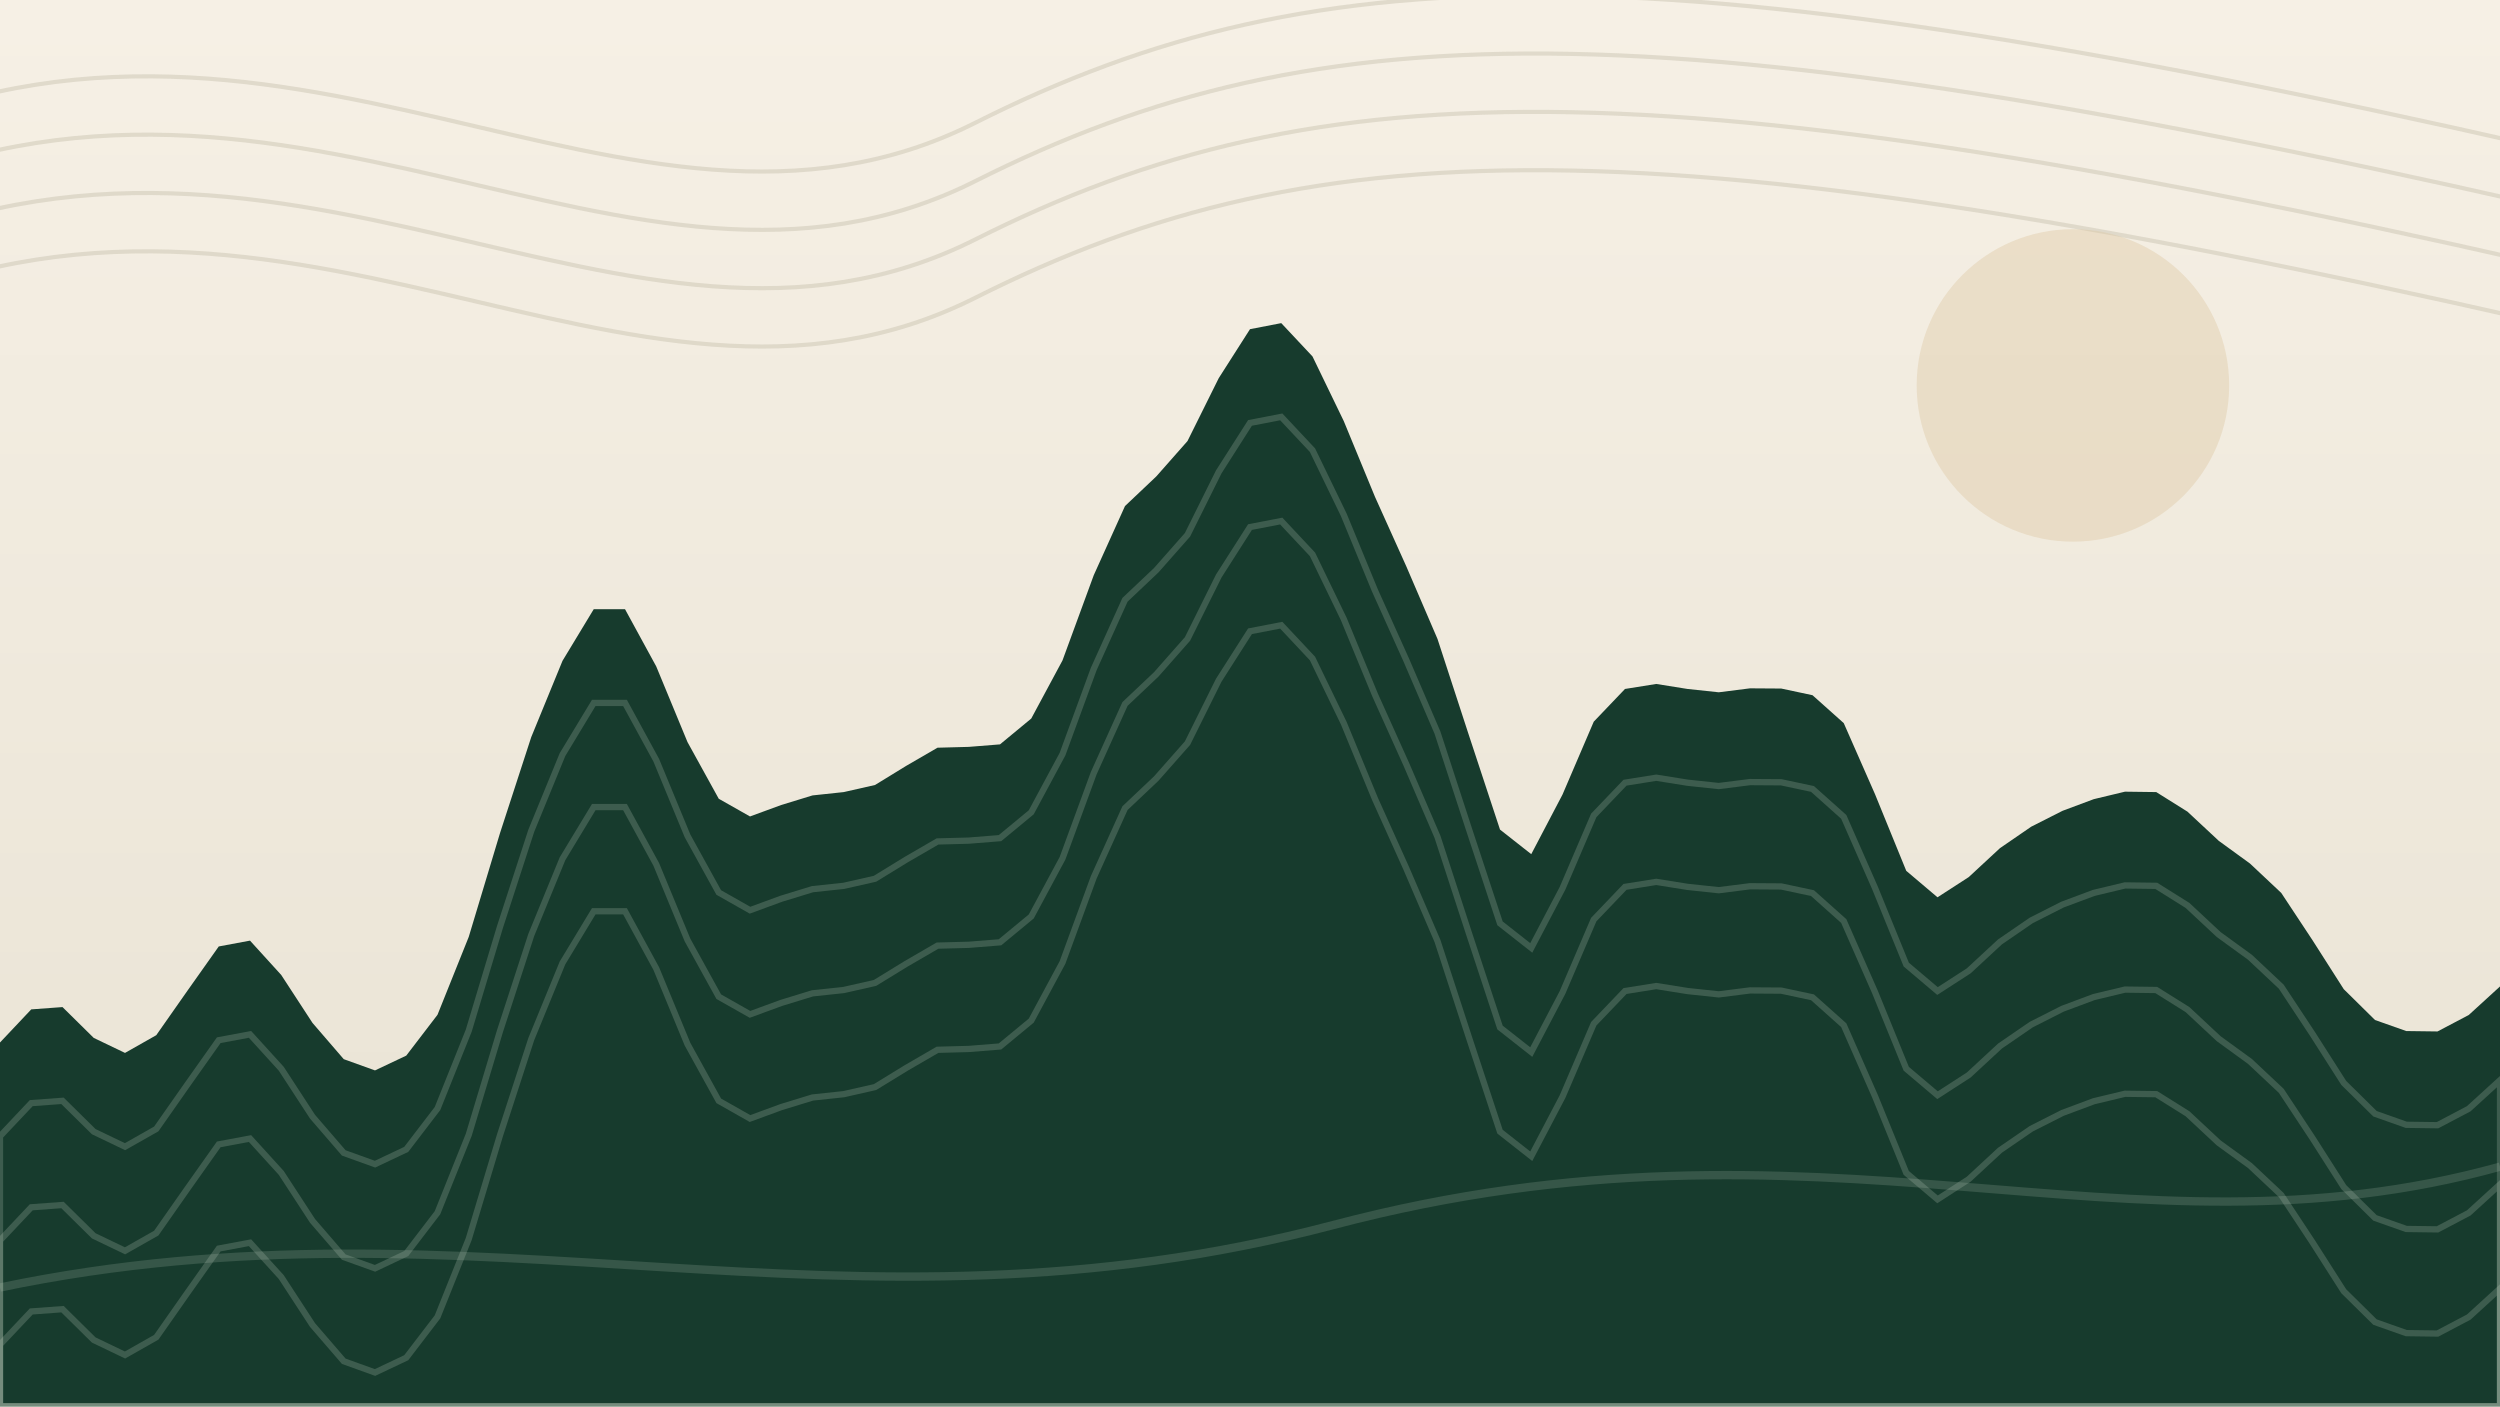
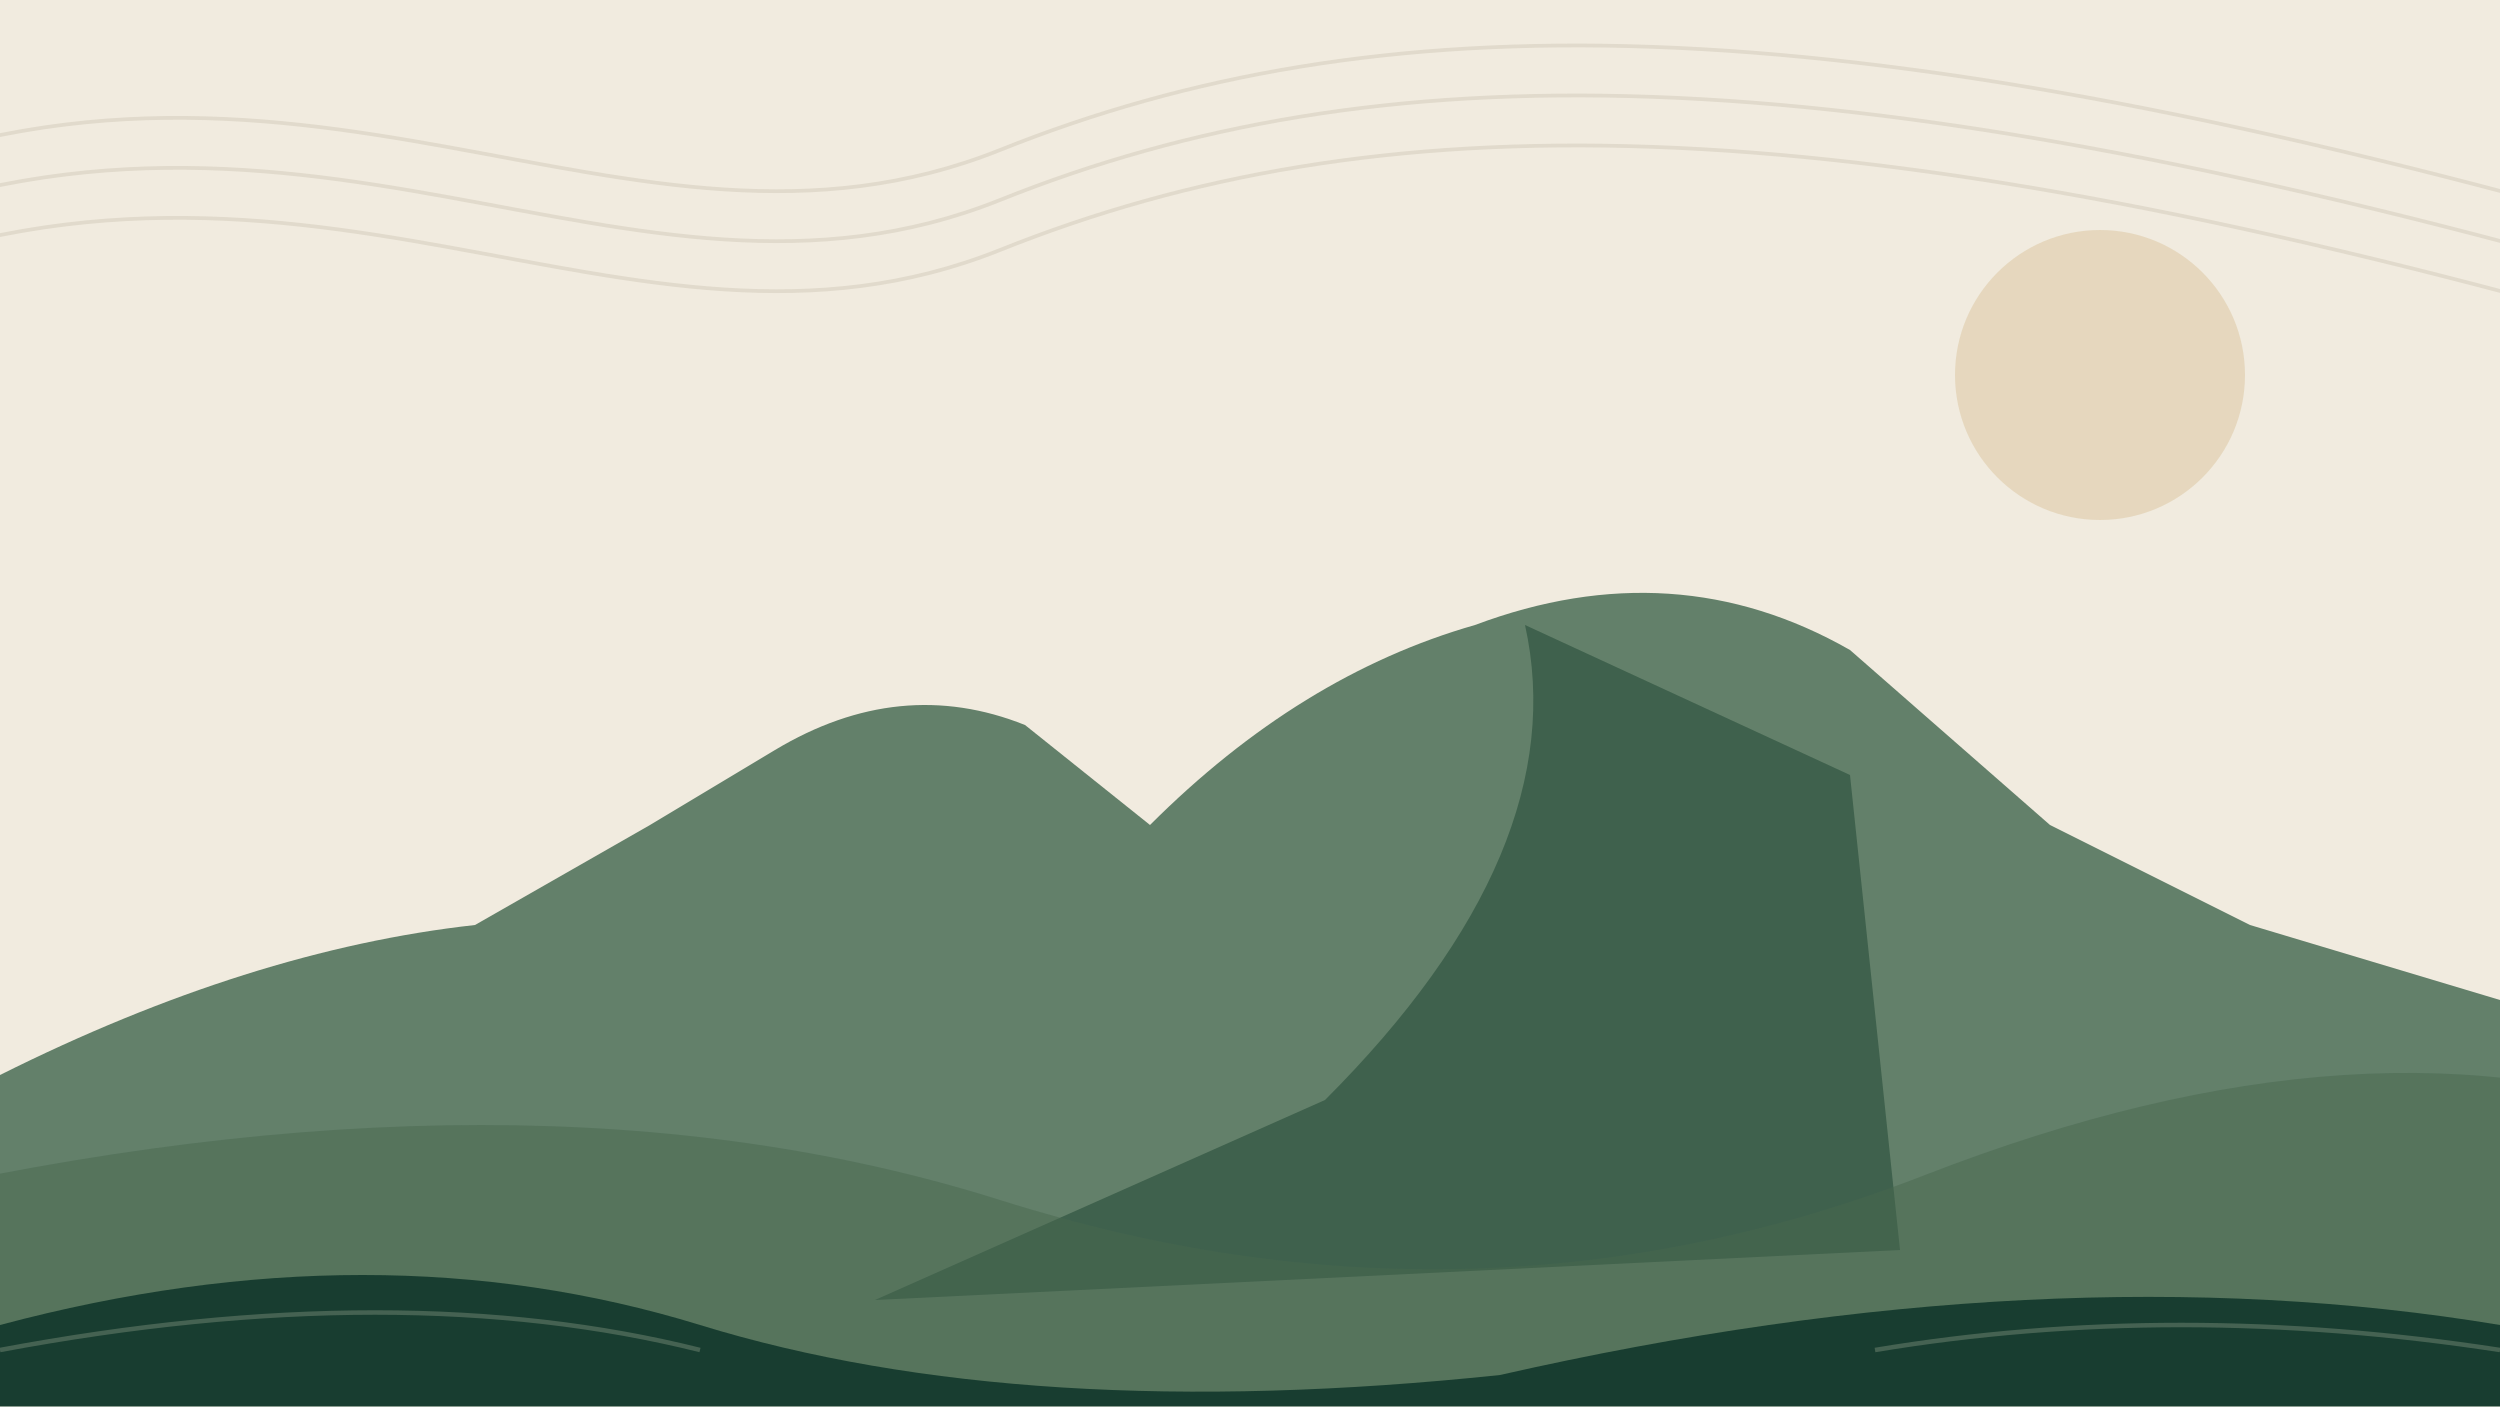
<svg xmlns="http://www.w3.org/2000/svg" viewBox="0 0 1200 675" role="img" aria-labelledby="title desc">
-   <defs>
-     <linearGradient id="paper" x2="0" y2="1">
-       <stop stop-color="#f6f0e5" />
-       <stop offset="1" stop-color="#e8e2d3" />
-     </linearGradient>
-     <clipPath id="ridge">
-       <path d="M 0 500.4 L 0.0 500.4 L 15.0 484.5 L 30.0 483.4 L 45.0 498.2 L 60.0 505.4 L 75.0 496.9 L 90.0 475.5 L 105.0 454.3 L 120.0 451.5 L 135.0 468.0 L 150.0 491.0 L 165.0 508.4 L 180.0 513.8 L 195.0 506.7 L 210.0 487.1 L 225.0 449.7 L 240.0 399.9 L 255.0 353.8 L 270.0 317.2 L 285.0 292.4 L 300.0 292.4 L 315.0 319.9 L 330.0 356.2 L 345.0 383.4 L 360.0 391.9 L 375.0 386.4 L 390.0 381.8 L 405.0 380.2 L 420.0 376.8 L 435.0 367.6 L 450.0 358.9 L 465.0 358.5 L 480.0 357.3 L 495.0 344.9 L 510.0 317.0 L 525.0 276.1 L 540.0 242.9 L 555.0 228.7 L 570.0 211.7 L 585.0 181.5 L 600.0 158.0 L 615.0 155.1 L 630.0 171.1 L 645.0 202.1 L 660.0 238.5 L 675.0 271.8 L 690.0 306.7 L 705.0 352.7 L 720.0 398.2 L 735.0 410.0 L 750.0 381.4 L 765.0 346.4 L 780.0 330.7 L 795.0 328.3 L 810.0 330.7 L 825.0 332.3 L 840.0 330.4 L 855.0 330.5 L 870.0 333.7 L 885.0 347.1 L 900.0 381.2 L 915.0 418.0 L 930.0 430.7 L 945.0 421.0 L 960.0 407.1 L 975.0 396.8 L 990.0 389.2 L 1005.0 383.6 L 1020.0 380.0 L 1035.0 380.2 L 1050.0 389.6 L 1065.0 403.6 L 1080.0 414.5 L 1095.0 428.6 L 1110.0 451.3 L 1125.0 474.8 L 1140.0 489.6 L 1155.0 494.9 L 1170.0 495.1 L 1185.0 487.2 L 1200.0 473.5 L 1200 675 L 0 675 Z" />
-     </clipPath>
-   </defs>
-   <rect width="1200" height="675" fill="url(#paper)" />
-   <g fill="none" stroke="#c9c1af" stroke-opacity=".48" stroke-width="2">
-     <path d="M-80 72 C135 -35 301 143 468 59 S801 -27 1260 80" />
-     <path d="M-80 100 C135 -7 301 171 468 87 S801 1 1260 108" />
-     <path d="M-80 128 C135 21 301 199 468 115 S801 29 1260 136" />
-     <path d="M-80 156 C135 49 301 227 468 143 S801 57 1260 164" />
-   </g>
-   <circle cx="995" cy="185" r="75" fill="#ddc9a4" fill-opacity=".42" />
-   <path d="M 0 560.2 L 0.0 560.2 L 15.0 553.5 L 30.0 553.0 L 45.0 559.2 L 60.0 562.3 L 75.0 558.7 L 90.0 549.7 L 105.0 540.8 L 120.0 539.6 L 135.0 546.6 L 150.0 556.2 L 165.0 563.5 L 180.0 565.8 L 195.0 562.8 L 210.0 554.6 L 225.0 538.9 L 240.0 517.9 L 255.0 498.6 L 270.0 483.2 L 285.0 472.8 L 300.0 472.8 L 315.0 484.4 L 330.0 499.6 L 345.0 511.0 L 360.0 514.6 L 375.0 512.3 L 390.0 510.3 L 405.0 509.7 L 420.0 508.2 L 435.0 504.4 L 450.0 500.8 L 465.0 500.6 L 480.0 500.1 L 495.0 494.8 L 510.0 483.1 L 525.0 466.0 L 540.0 452.0 L 555.0 446.1 L 570.0 438.9 L 585.0 426.2 L 600.0 416.4 L 615.0 415.1 L 630.0 421.9 L 645.0 434.9 L 660.0 450.2 L 675.0 464.1 L 690.0 478.8 L 705.0 498.1 L 720.0 517.2 L 735.0 522.2 L 750.0 510.2 L 765.0 495.5 L 780.0 488.9 L 795.0 487.9 L 810.0 488.9 L 825.0 489.6 L 840.0 488.8 L 855.0 488.8 L 870.0 490.2 L 885.0 495.8 L 900.0 510.1 L 915.0 525.6 L 930.0 530.9 L 945.0 526.8 L 960.0 521.0 L 975.0 516.7 L 990.0 513.4 L 1005.0 511.1 L 1020.0 509.6 L 1035.0 509.7 L 1050.0 513.6 L 1065.0 519.5 L 1080.0 524.1 L 1095.0 530.0 L 1110.0 539.5 L 1125.0 549.4 L 1140.0 555.6 L 1155.0 557.8 L 1170.0 558.0 L 1185.0 554.6 L 1200.0 548.9 L 1200 675 L 0 675 Z" fill="#a9bea9" />
-   <path d="M 0 550.3 L 0.0 550.3 L 15.0 540.0 L 30.0 539.2 L 45.0 548.8 L 60.0 553.5 L 75.0 548.0 L 90.0 534.1 L 105.0 520.3 L 120.0 518.5 L 135.0 529.2 L 150.0 544.1 L 165.0 555.4 L 180.0 559.0 L 195.0 554.3 L 210.0 541.6 L 225.0 517.3 L 240.0 484.9 L 255.0 455.0 L 270.0 431.2 L 285.0 415.0 L 300.0 415.0 L 315.0 433.0 L 330.0 456.5 L 345.0 474.2 L 360.0 479.8 L 375.0 476.1 L 390.0 473.2 L 405.0 472.2 L 420.0 469.9 L 435.0 463.9 L 450.0 458.3 L 465.0 458.0 L 480.0 457.2 L 495.0 449.2 L 510.0 431.1 L 525.0 404.5 L 540.0 382.9 L 555.0 373.7 L 570.0 362.6 L 585.0 343.0 L 600.0 327.7 L 615.0 325.8 L 630.0 336.2 L 645.0 356.4 L 660.0 380.0 L 675.0 401.6 L 690.0 424.4 L 705.0 454.2 L 720.0 483.8 L 735.0 491.5 L 750.0 472.9 L 765.0 450.2 L 780.0 439.9 L 795.0 438.4 L 810.0 439.9 L 825.0 441.0 L 840.0 439.8 L 855.0 439.8 L 870.0 441.9 L 885.0 450.6 L 900.0 472.8 L 915.0 496.7 L 930.0 504.9 L 945.0 498.7 L 960.0 489.6 L 975.0 482.9 L 990.0 478.0 L 1005.0 474.3 L 1020.0 472.0 L 1035.0 472.2 L 1050.0 478.2 L 1065.0 487.4 L 1080.0 494.4 L 1095.0 503.6 L 1110.0 518.3 L 1125.0 533.6 L 1140.0 543.2 L 1155.0 546.7 L 1170.0 546.8 L 1185.0 541.7 L 1200.0 532.8 L 1200 675 L 0 675 Z" fill="#668b73" />
-   <path d="M 0 500.4 L 0.0 500.4 L 15.0 484.5 L 30.0 483.4 L 45.0 498.2 L 60.0 505.4 L 75.0 496.9 L 90.0 475.5 L 105.0 454.3 L 120.0 451.5 L 135.0 468.0 L 150.0 491.0 L 165.0 508.4 L 180.0 513.8 L 195.0 506.7 L 210.0 487.1 L 225.0 449.7 L 240.0 399.9 L 255.0 353.8 L 270.0 317.2 L 285.0 292.4 L 300.0 292.4 L 315.0 319.9 L 330.0 356.2 L 345.0 383.4 L 360.0 391.9 L 375.0 386.4 L 390.0 381.8 L 405.0 380.2 L 420.0 376.8 L 435.0 367.6 L 450.0 358.9 L 465.0 358.5 L 480.0 357.3 L 495.0 344.9 L 510.0 317.0 L 525.0 276.1 L 540.0 242.9 L 555.0 228.7 L 570.0 211.7 L 585.0 181.5 L 600.0 158.0 L 615.0 155.1 L 630.0 171.1 L 645.0 202.1 L 660.0 238.5 L 675.0 271.8 L 690.0 306.7 L 705.0 352.7 L 720.0 398.2 L 735.0 410.0 L 750.0 381.4 L 765.0 346.4 L 780.0 330.7 L 795.0 328.3 L 810.0 330.7 L 825.0 332.3 L 840.0 330.4 L 855.0 330.5 L 870.0 333.7 L 885.0 347.1 L 900.0 381.2 L 915.0 418.0 L 930.0 430.7 L 945.0 421.0 L 960.0 407.1 L 975.0 396.8 L 990.0 389.2 L 1005.0 383.6 L 1020.0 380.0 L 1035.0 380.2 L 1050.0 389.6 L 1065.0 403.6 L 1080.0 414.5 L 1095.0 428.6 L 1110.0 451.3 L 1125.0 474.8 L 1140.0 489.6 L 1155.0 494.9 L 1170.0 495.1 L 1185.0 487.2 L 1200.0 473.5 L 1200 675 L 0 675 Z" fill="#173b2d" />
-   <g clip-path="url(#ridge)">
-     <path d="M 0 545.4 L 0.0 545.4 L 15.0 529.5 L 30.0 528.4 L 45.0 543.2 L 60.0 550.4 L 75.0 541.9 L 90.0 520.5 L 105.0 499.3 L 120.0 496.5 L 135.0 513.0 L 150.0 536.0 L 165.0 553.4 L 180.0 558.8 L 195.0 551.7 L 210.0 532.1 L 225.0 494.7 L 240.0 444.9 L 255.0 398.8 L 270.0 362.2 L 285.0 337.4 L 300.0 337.4 L 315.0 364.9 L 330.0 401.2 L 345.0 428.4 L 360.0 436.9 L 375.0 431.4 L 390.0 426.8 L 405.0 425.2 L 420.0 421.8 L 435.0 412.6 L 450.0 403.9 L 465.0 403.5 L 480.0 402.3 L 495.0 389.9 L 510.0 362.0 L 525.0 321.1 L 540.0 287.9 L 555.0 273.7 L 570.0 256.7 L 585.0 226.5 L 600.0 203.0 L 615.0 200.1 L 630.0 216.1 L 645.0 247.1 L 660.0 283.5 L 675.0 316.8 L 690.0 351.7 L 705.0 397.7 L 720.0 443.2 L 735.0 455.0 L 750.0 426.4 L 765.0 391.4 L 780.0 375.7 L 795.0 373.3 L 810.0 375.7 L 825.0 377.3 L 840.0 375.4 L 855.0 375.5 L 870.0 378.7 L 885.0 392.1 L 900.0 426.2 L 915.0 463.0 L 930.0 475.7 L 945.0 466.0 L 960.0 452.1 L 975.0 441.8 L 990.0 434.2 L 1005.0 428.6 L 1020.0 425.0 L 1035.0 425.2 L 1050.0 434.6 L 1065.0 448.6 L 1080.0 459.5 L 1095.0 473.6 L 1110.0 496.3 L 1125.0 519.8 L 1140.0 534.6 L 1155.0 539.9 L 1170.0 540.1 L 1185.0 532.2 L 1200.0 518.5 L 1200 675 L 0 675 Z" fill="none" stroke="#d8e2d2" stroke-opacity=".20" stroke-width="3" />
-     <path d="M 0 595.4 L 0.0 595.4 L 15.0 579.5 L 30.0 578.4 L 45.0 593.2 L 60.0 600.4 L 75.0 591.9 L 90.0 570.5 L 105.0 549.3 L 120.0 546.5 L 135.0 563.0 L 150.0 586.0 L 165.0 603.4 L 180.0 608.8 L 195.0 601.7 L 210.0 582.1 L 225.0 544.7 L 240.0 494.9 L 255.0 448.8 L 270.0 412.2 L 285.0 387.4 L 300.0 387.4 L 315.0 414.9 L 330.0 451.2 L 345.0 478.4 L 360.0 486.9 L 375.0 481.4 L 390.0 476.8 L 405.0 475.2 L 420.0 471.8 L 435.0 462.6 L 450.0 453.9 L 465.0 453.5 L 480.0 452.3 L 495.0 439.9 L 510.0 412.0 L 525.0 371.1 L 540.0 337.9 L 555.0 323.7 L 570.0 306.7 L 585.0 276.5 L 600.0 253.0 L 615.0 250.1 L 630.0 266.1 L 645.0 297.1 L 660.0 333.5 L 675.0 366.8 L 690.0 401.7 L 705.0 447.7 L 720.0 493.2 L 735.0 505.0 L 750.0 476.4 L 765.0 441.4 L 780.0 425.7 L 795.0 423.3 L 810.0 425.7 L 825.0 427.3 L 840.0 425.4 L 855.0 425.5 L 870.0 428.7 L 885.0 442.1 L 900.0 476.2 L 915.0 513.0 L 930.0 525.7 L 945.0 516.0 L 960.0 502.1 L 975.0 491.8 L 990.0 484.2 L 1005.0 478.6 L 1020.0 475.0 L 1035.0 475.2 L 1050.0 484.6 L 1065.0 498.6 L 1080.0 509.5 L 1095.0 523.6 L 1110.0 546.3 L 1125.0 569.8 L 1140.0 584.6 L 1155.0 589.9 L 1170.0 590.1 L 1185.0 582.2 L 1200.0 568.5 L 1200 675 L 0 675 Z" fill="none" stroke="#d8e2d2" stroke-opacity=".20" stroke-width="3" />
-     <path d="M 0 645.4 L 0.0 645.4 L 15.0 629.5 L 30.0 628.4 L 45.0 643.2 L 60.0 650.4 L 75.0 641.9 L 90.0 620.5 L 105.0 599.3 L 120.0 596.5 L 135.0 613.0 L 150.0 636.0 L 165.0 653.4 L 180.0 658.8 L 195.0 651.7 L 210.0 632.1 L 225.0 594.7 L 240.0 544.9 L 255.0 498.8 L 270.0 462.2 L 285.0 437.4 L 300.0 437.4 L 315.0 464.9 L 330.0 501.2 L 345.0 528.4 L 360.0 536.9 L 375.0 531.4 L 390.0 526.8 L 405.0 525.2 L 420.0 521.8 L 435.0 512.6 L 450.0 503.9 L 465.0 503.5 L 480.0 502.3 L 495.0 489.9 L 510.0 462.0 L 525.0 421.1 L 540.0 387.9 L 555.0 373.7 L 570.0 356.7 L 585.0 326.5 L 600.0 303.0 L 615.0 300.1 L 630.0 316.1 L 645.0 347.1 L 660.0 383.5 L 675.0 416.8 L 690.0 451.7 L 705.0 497.7 L 720.0 543.2 L 735.0 555.0 L 750.0 526.4 L 765.0 491.4 L 780.0 475.7 L 795.0 473.3 L 810.0 475.7 L 825.0 477.3 L 840.0 475.4 L 855.0 475.5 L 870.0 478.7 L 885.0 492.1 L 900.0 526.2 L 915.0 563.0 L 930.0 575.7 L 945.0 566.0 L 960.0 552.1 L 975.0 541.8 L 990.0 534.2 L 1005.0 528.6 L 1020.0 525.0 L 1035.0 525.2 L 1050.0 534.6 L 1065.0 548.6 L 1080.0 559.5 L 1095.0 573.6 L 1110.0 596.3 L 1125.0 619.8 L 1140.0 634.6 L 1155.0 639.9 L 1170.0 640.1 L 1185.0 632.2 L 1200.0 618.5 L 1200 675 L 0 675 Z" fill="none" stroke="#d8e2d2" stroke-opacity=".20" stroke-width="3" />
-     <path d="M0 618 C230 570 405 650 640 588 S1020 610 1200 560" fill="none" stroke="#c5d7c2" stroke-opacity=".18" stroke-width="4" />
+   <rect width="1200" height="675" fill="#f1ebdf" />
+   <g transform="scale(12)">
+     <g fill="none" stroke="#c7bdab" stroke-opacity=".36" stroke-width=".15">
+       <path d="M-8 8 C12 -1 25 12 40 6 S73 0 105 9" />
+       <path d="M-8 10 C12 1 25 14 40 8 S73 2 105 11" />
+       <path d="M-8 12 C12 3 25 16 40 10 S73 4 105 13" />
+     </g>
+     <circle cx="84" cy="15" r="5.8" fill="#d6bd91" opacity=".42" />
+     <path d="M0 46 Q14 38 28 43 T56 42 T81 42 T100 40 V56.25 H0Z" fill="#b6c4ad" />
+     <defs>
+       <clipPath id="mountain">
+         <path d="M0 43 Q10 38 19 37 L26 33 L31 30 Q36 27 41 29 L46 33 Q52 27 59 25 Q67 22 74 26 L82 33 L90 37 L100 40 L100 56.25 L0 56.25 Z" />
+       </clipPath>
+     </defs>
+     <path d="M0 43 Q10 38 19 37 L26 33 L31 30 Q36 27 41 29 L46 33 Q52 27 59 25 Q67 22 74 26 L82 33 L90 37 L100 40 L100 56.25 L0 56.25 Z" fill="#63806a" />
+     <g clip-path="url(#mountain)">
+       <path d="M61 25 Q63 34 53 44 L35 52 L76 50 L74 31 Z" fill="#315541" opacity=".72" />
+       <path d="M-5 48 Q21 42 40 48 T77 47 T108 45 V60 H-5Z" fill="#47674e" opacity=".48" />
+     </g>
+     <path d="M0 53 Q15 49 28 53 T60 55 Q82 50 100 53 V56.25 H0Z" fill="#183d30" />
+     <path d="M0 54 Q16 51 28 54 M75 54 Q87 52 100 54" fill="none" stroke="#d6d9bc" stroke-opacity=".24" stroke-width=".18" />
  </g>
</svg>
